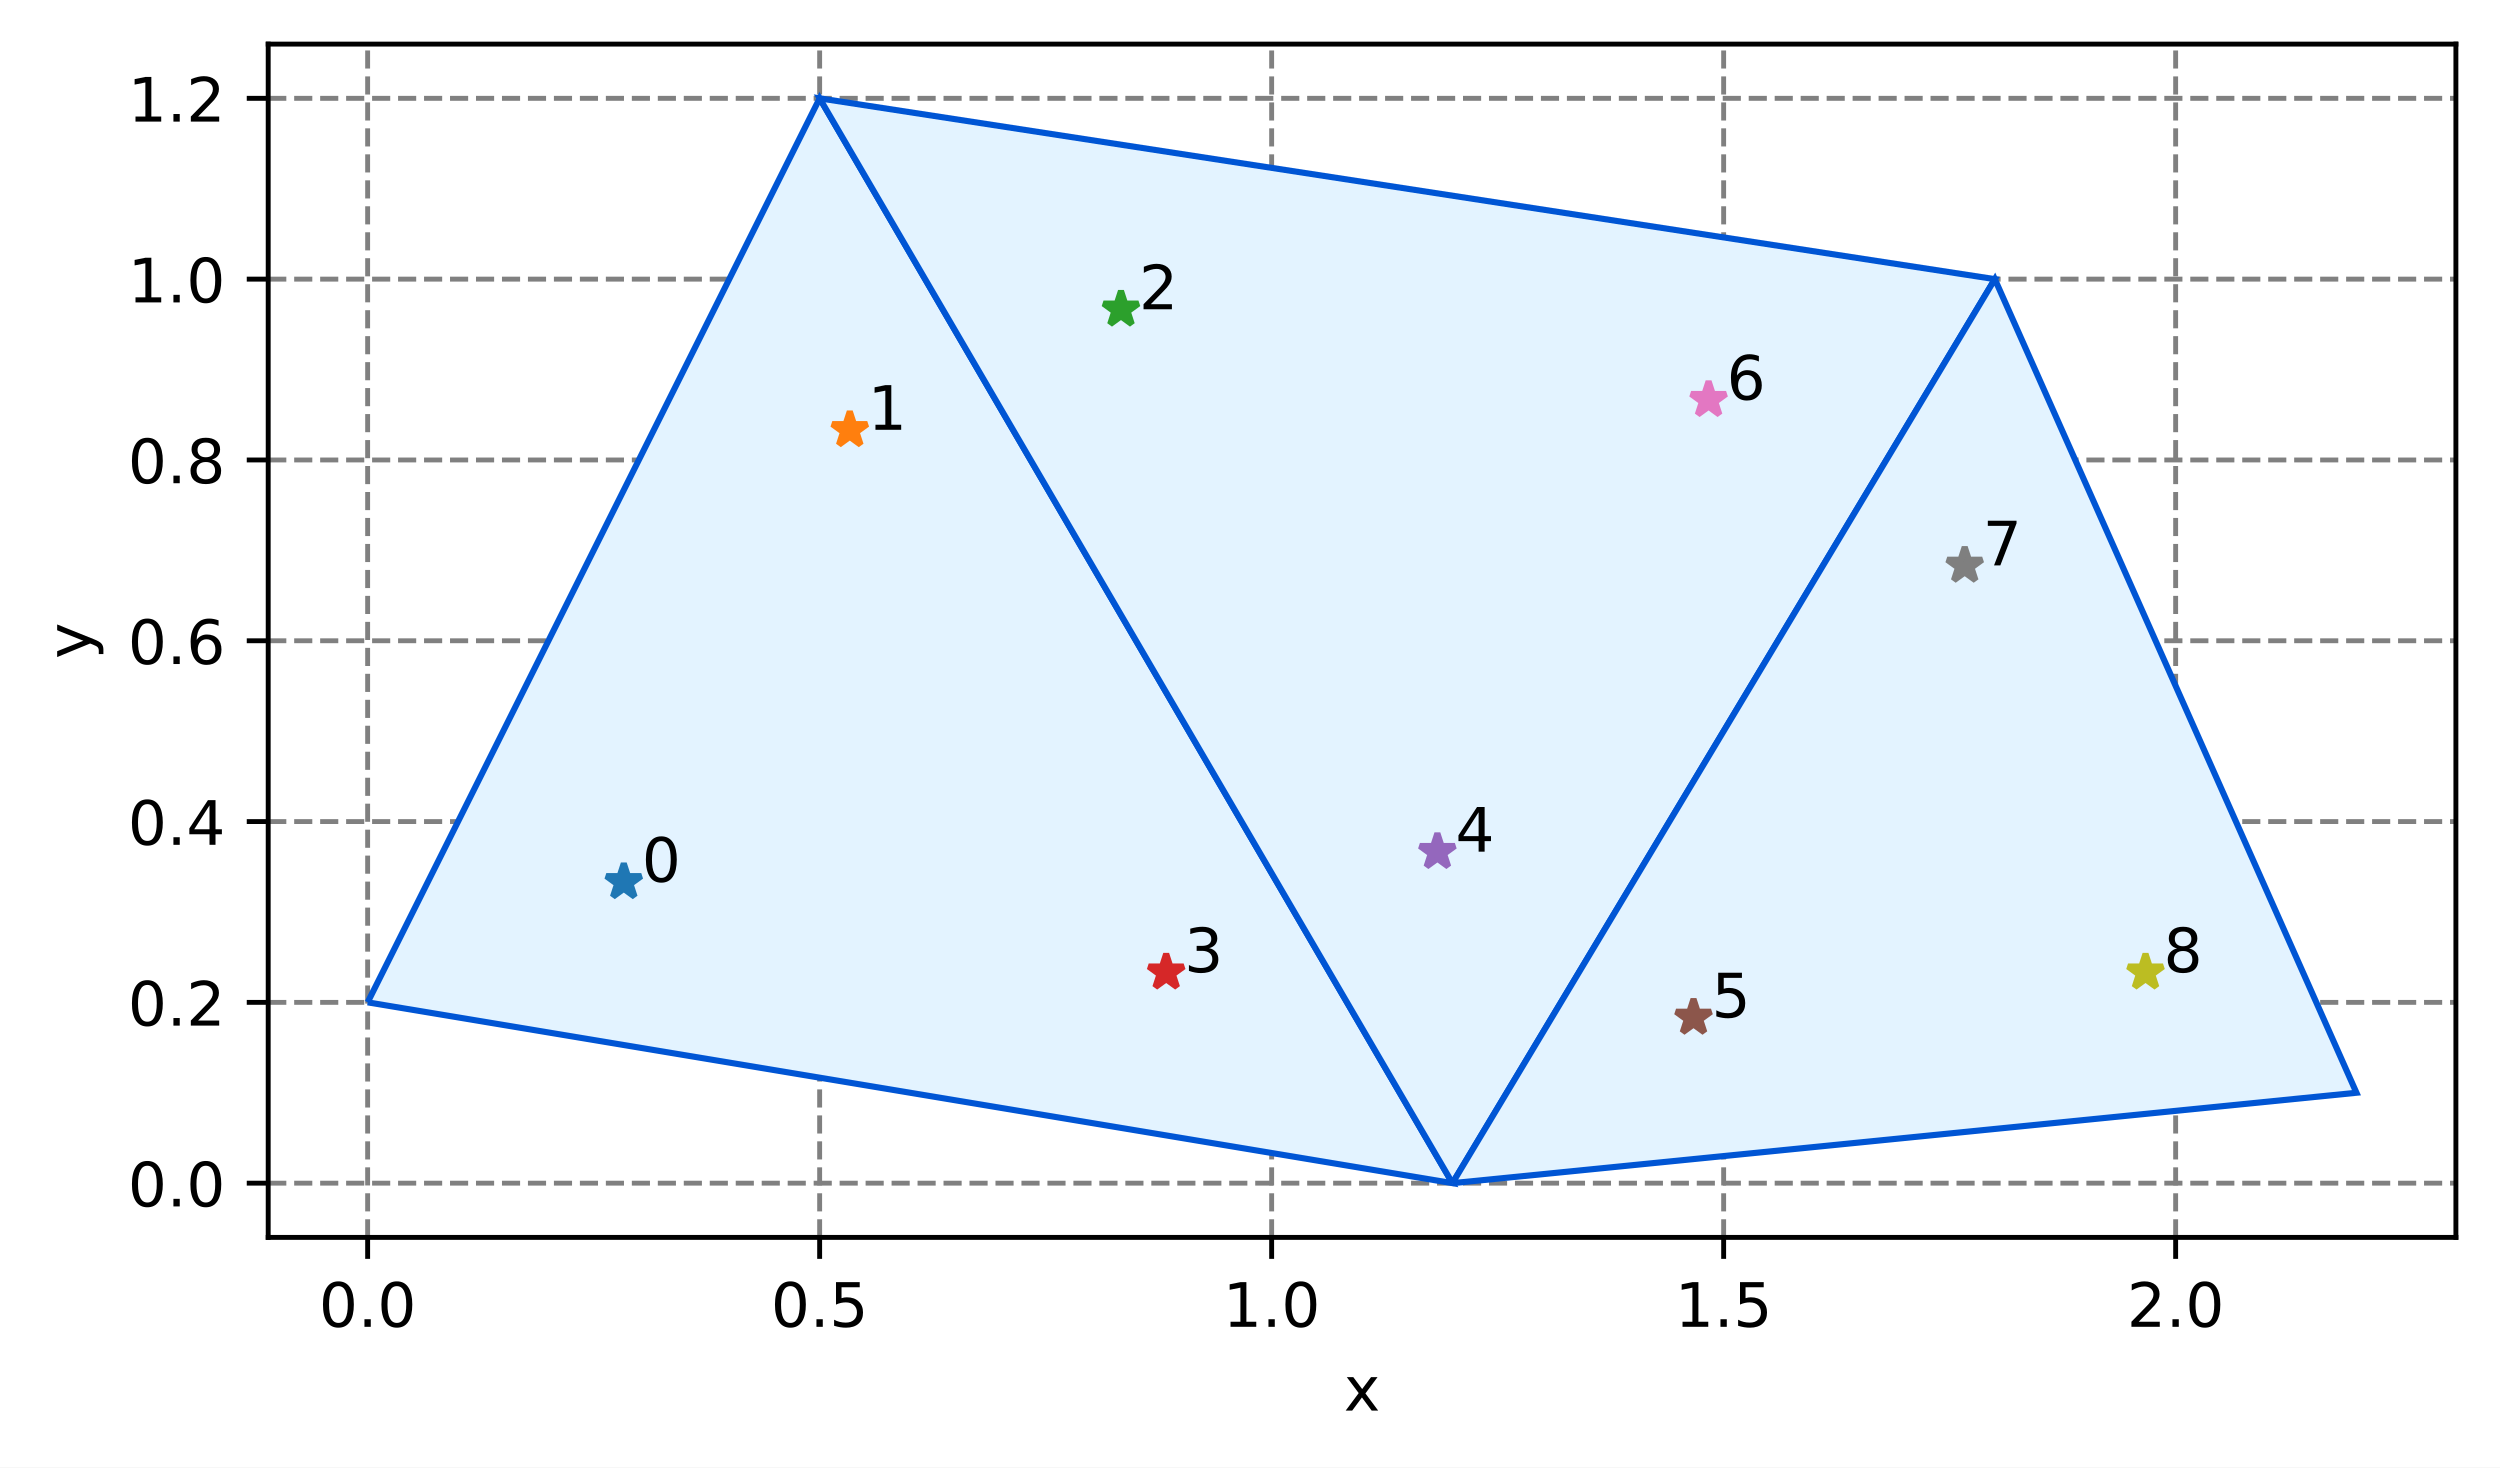
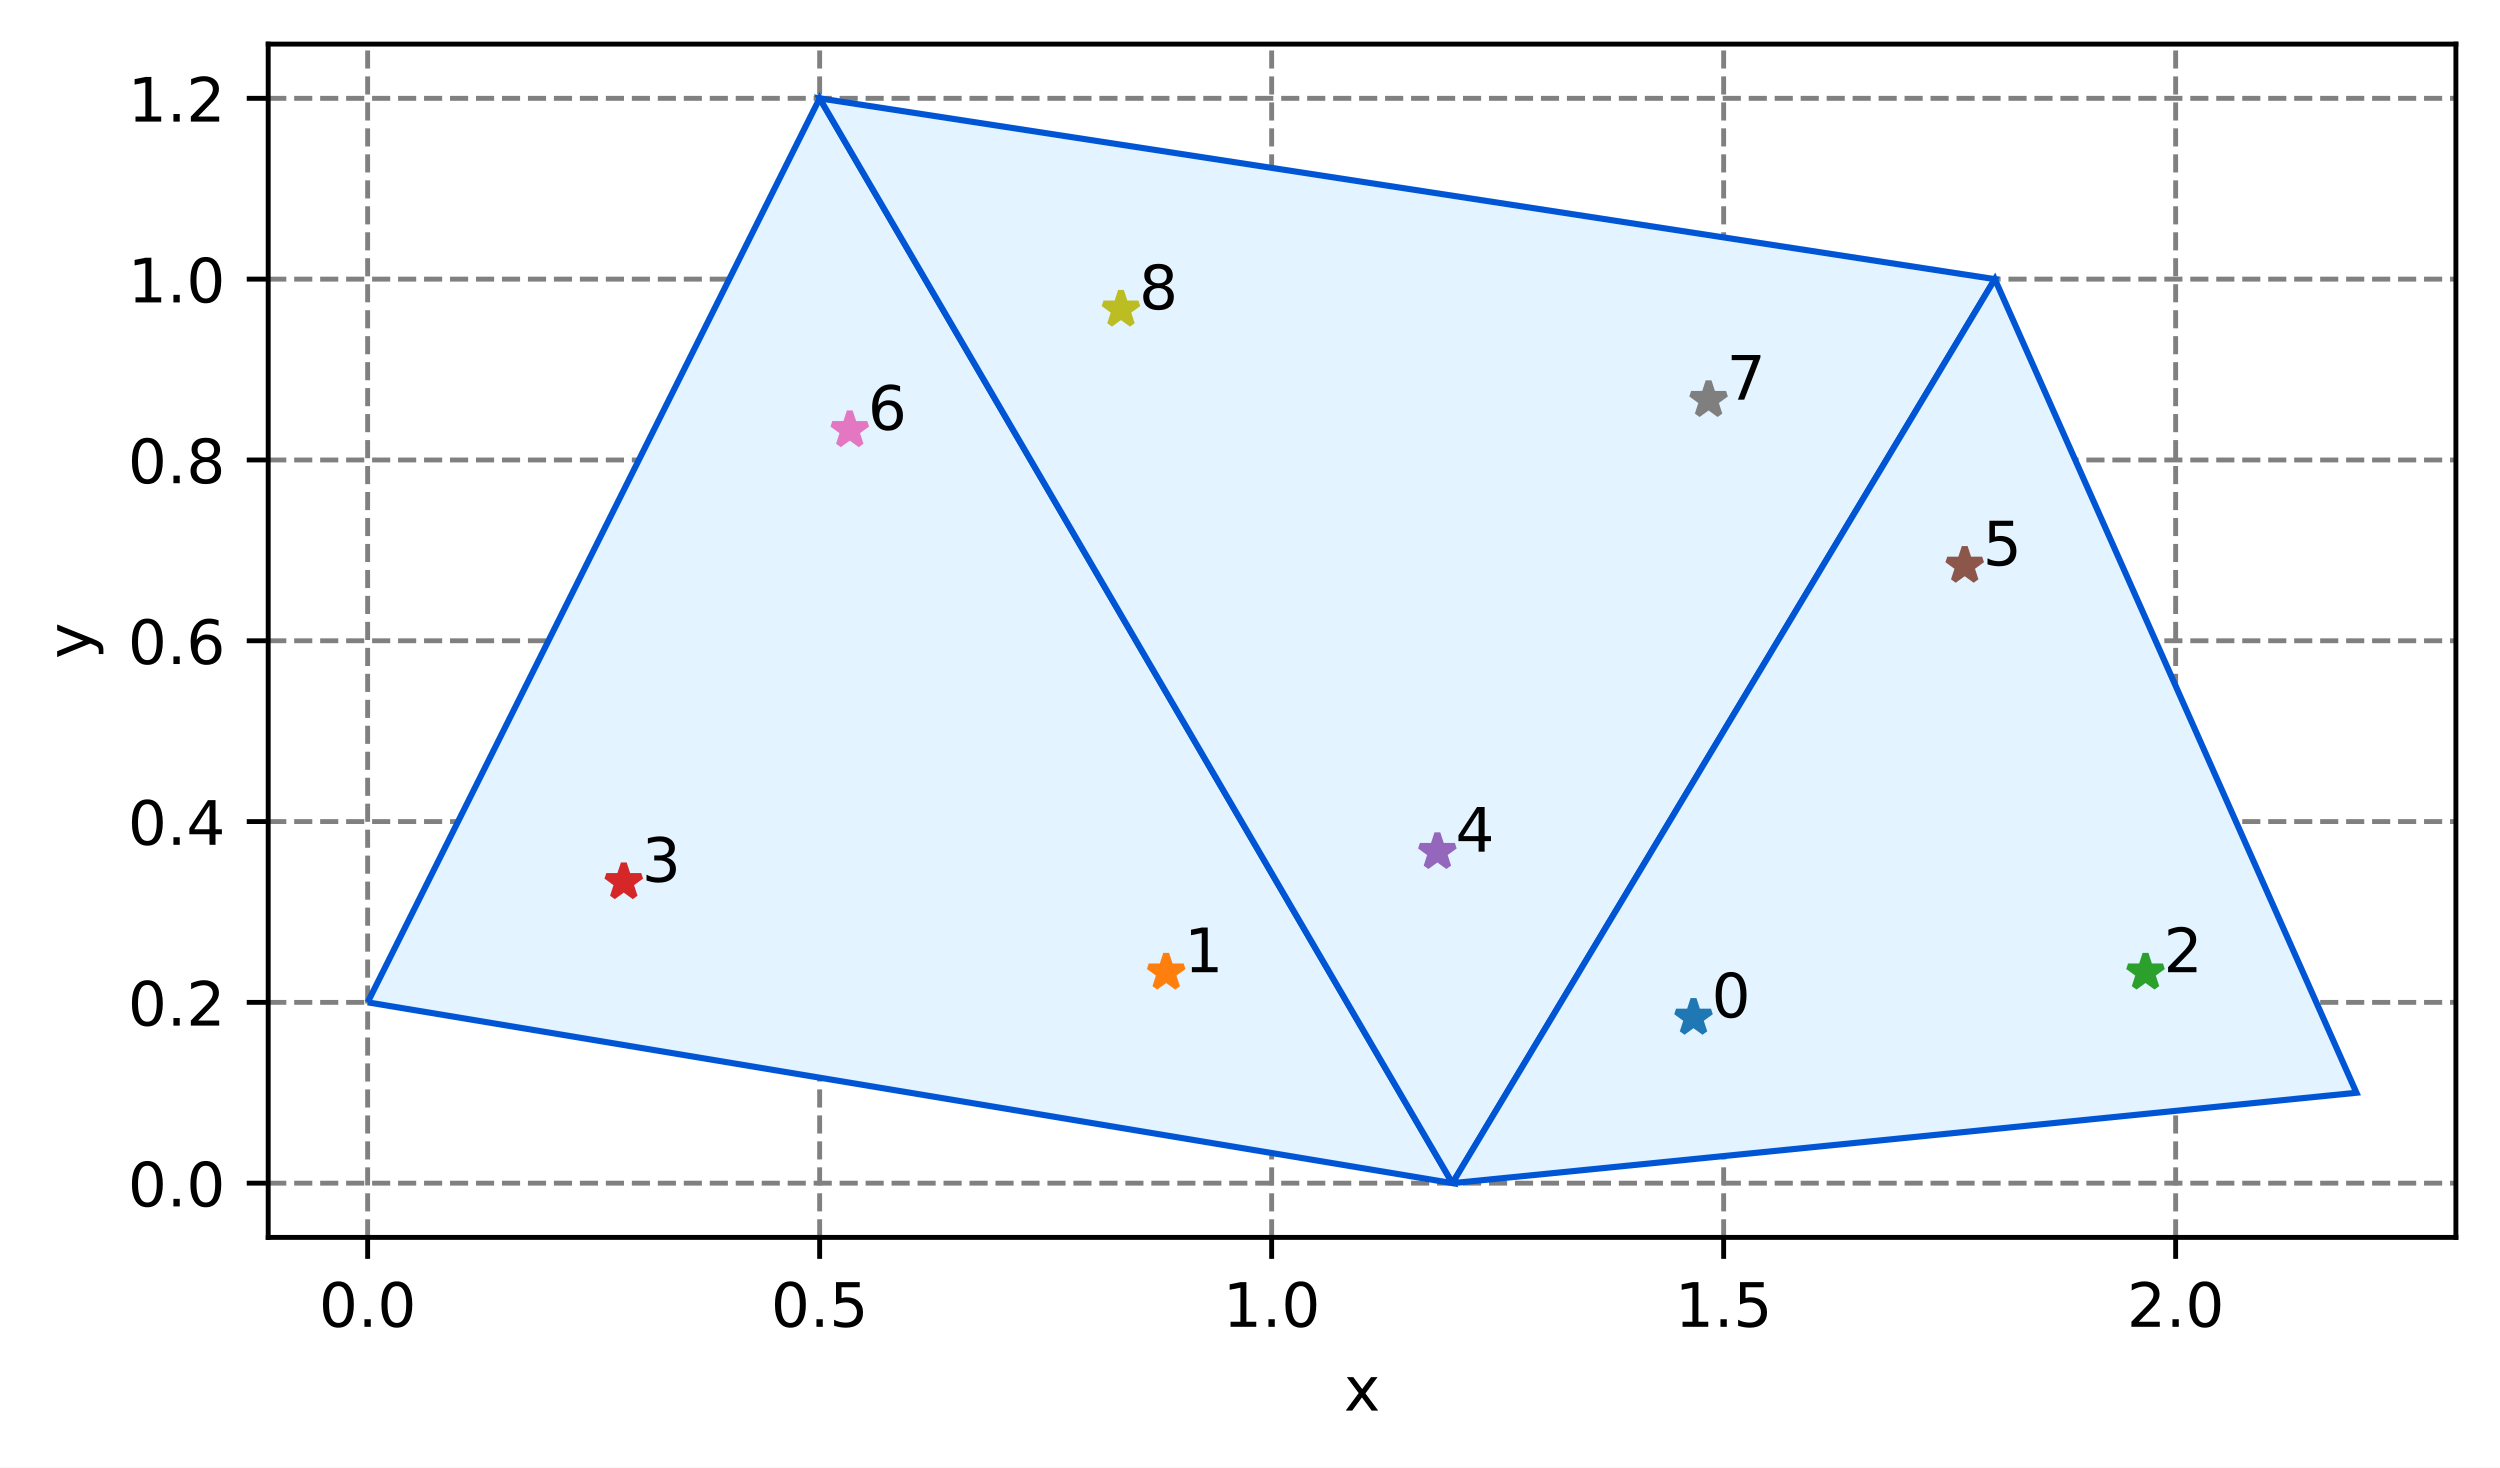
<svg xmlns="http://www.w3.org/2000/svg" xmlns:xlink="http://www.w3.org/1999/xlink" width="408.101pt" height="239.549pt" viewBox="0 0 408.101 239.549" version="1.1">
  <defs>
    <style type="text/css">*{stroke-linejoin: round; stroke-linecap: butt}</style>
  </defs>
  <g id="figure_1">
    <g id="patch_1">
      <path d="M 0 239.549  L 408.101 239.549  L 408.101 0  L 0 0  z " style="fill: #ffffff" />
    </g>
    <g id="axes_1">
      <g id="patch_2">
        <path d="M 43.781 201.993  L 400.901 201.993  L 400.901 7.2  L 43.781 7.2  z " style="fill: #ffffff" />
      </g>
      <g id="matplotlib.axis_1">
        <g id="xtick_1">
          <g id="line2d_1">
-             <path d="M 60.014 201.993  L 60.014 7.2  " clip-path="url(#pf06b0634c6)" style="fill: none; stroke-dasharray: 2.96,1.28; stroke-dashoffset: 0; stroke: #808080; stroke-width: 0.8" />
+             <path d="M 60.014 201.993  L 60.014 7.2  " clip-path="url(#p1a9b3d3d11)" style="fill: none; stroke-dasharray: 2.96,1.28; stroke-dashoffset: 0; stroke: #808080; stroke-width: 0.8" />
          </g>
          <g id="line2d_2">
            <defs>
-               <path id="m0a8b32cfb1" d="M 0 0  L 0 3.5  " style="stroke: #000000; stroke-width: 0.8" />
+               <path id="me53cd1e870" d="M 0 0  L 0 3.5  " style="stroke: #000000; stroke-width: 0.8" />
            </defs>
            <g>
-               <use xlink:href="#m0a8b32cfb1" x="60.014" y="201.993" style="stroke: #000000; stroke-width: 0.8" />
+               <use xlink:href="#me53cd1e870" x="60.014" y="201.993" style="stroke: #000000; stroke-width: 0.8" />
            </g>
          </g>
          <g id="text_1">
            <g transform="translate(52.06242 216.5912) scale(0.1 -0.1)">
              <defs>
                <path id="DejaVuSans-30" d="M 2034 4250  Q 1547 4250 1301 3770  Q 1056 3291 1056 2328  Q 1056 1369 1301 889  Q 1547 409 2034 409  Q 2525 409 2770 889  Q 3016 1369 3016 2328  Q 3016 3291 2770 3770  Q 2525 4250 2034 4250  z M 2034 4750  Q 2819 4750 3233 4129  Q 3647 3509 3647 2328  Q 3647 1150 3233 529  Q 2819 -91 2034 -91  Q 1250 -91 836 529  Q 422 1150 422 2328  Q 422 3509 836 4129  Q 1250 4750 2034 4750  z " transform="scale(0.015625)" />
                <path id="DejaVuSans-2e" d="M 684 794  L 1344 794  L 1344 0  L 684 0  L 684 794  z " transform="scale(0.015625)" />
              </defs>
              <use xlink:href="#DejaVuSans-30" />
              <use xlink:href="#DejaVuSans-2e" x="63.623" />
              <use xlink:href="#DejaVuSans-30" x="95.41" />
            </g>
          </g>
        </g>
        <g id="xtick_2">
          <g id="line2d_3">
-             <path d="M 133.799 201.993  L 133.799 7.2  " clip-path="url(#pf06b0634c6)" style="fill: none; stroke-dasharray: 2.96,1.28; stroke-dashoffset: 0; stroke: #808080; stroke-width: 0.8" />
+             <path d="M 133.799 201.993  L 133.799 7.2  " clip-path="url(#p1a9b3d3d11)" style="fill: none; stroke-dasharray: 2.96,1.28; stroke-dashoffset: 0; stroke: #808080; stroke-width: 0.8" />
          </g>
          <g id="line2d_4">
            <g>
-               <use xlink:href="#m0a8b32cfb1" x="133.799" y="201.993" style="stroke: #000000; stroke-width: 0.8" />
+               <use xlink:href="#me53cd1e870" x="133.799" y="201.993" style="stroke: #000000; stroke-width: 0.8" />
            </g>
          </g>
          <g id="text_2">
            <g transform="translate(125.8475 216.5912) scale(0.1 -0.1)">
              <defs>
                <path id="DejaVuSans-35" d="M 691 4666  L 3169 4666  L 3169 4134  L 1269 4134  L 1269 2991  Q 1406 3038 1543 3061  Q 1681 3084 1819 3084  Q 2600 3084 3056 2656  Q 3513 2228 3513 1497  Q 3513 744 3044 326  Q 2575 -91 1722 -91  Q 1428 -91 1123 -41  Q 819 9 494 109  L 494 744  Q 775 591 1075 516  Q 1375 441 1709 441  Q 2250 441 2565 725  Q 2881 1009 2881 1497  Q 2881 1984 2565 2268  Q 2250 2553 1709 2553  Q 1456 2553 1204 2497  Q 953 2441 691 2322  L 691 4666  z " transform="scale(0.015625)" />
              </defs>
              <use xlink:href="#DejaVuSans-30" />
              <use xlink:href="#DejaVuSans-2e" x="63.623" />
              <use xlink:href="#DejaVuSans-35" x="95.41" />
            </g>
          </g>
        </g>
        <g id="xtick_3">
          <g id="line2d_5">
-             <path d="M 207.584 201.993  L 207.584 7.2  " clip-path="url(#pf06b0634c6)" style="fill: none; stroke-dasharray: 2.96,1.28; stroke-dashoffset: 0; stroke: #808080; stroke-width: 0.8" />
+             <path d="M 207.584 201.993  L 207.584 7.2  " clip-path="url(#p1a9b3d3d11)" style="fill: none; stroke-dasharray: 2.96,1.28; stroke-dashoffset: 0; stroke: #808080; stroke-width: 0.8" />
          </g>
          <g id="line2d_6">
            <g>
-               <use xlink:href="#m0a8b32cfb1" x="207.584" y="201.993" style="stroke: #000000; stroke-width: 0.8" />
+               <use xlink:href="#me53cd1e870" x="207.584" y="201.993" style="stroke: #000000; stroke-width: 0.8" />
            </g>
          </g>
          <g id="text_3">
            <g transform="translate(199.6327 216.5912) scale(0.1 -0.1)">
              <defs>
                <path id="DejaVuSans-31" d="M 794 531  L 1825 531  L 1825 4091  L 703 3866  L 703 4441  L 1819 4666  L 2450 4666  L 2450 531  L 3481 531  L 3481 0  L 794 0  L 794 531  z " transform="scale(0.015625)" />
              </defs>
              <use xlink:href="#DejaVuSans-31" />
              <use xlink:href="#DejaVuSans-2e" x="63.623" />
              <use xlink:href="#DejaVuSans-30" x="95.41" />
            </g>
          </g>
        </g>
        <g id="xtick_4">
          <g id="line2d_7">
-             <path d="M 281.369 201.993  L 281.369 7.2  " clip-path="url(#pf06b0634c6)" style="fill: none; stroke-dasharray: 2.96,1.28; stroke-dashoffset: 0; stroke: #808080; stroke-width: 0.8" />
+             <path d="M 281.369 201.993  L 281.369 7.2  " clip-path="url(#p1a9b3d3d11)" style="fill: none; stroke-dasharray: 2.96,1.28; stroke-dashoffset: 0; stroke: #808080; stroke-width: 0.8" />
          </g>
          <g id="line2d_8">
            <g>
-               <use xlink:href="#m0a8b32cfb1" x="281.369" y="201.993" style="stroke: #000000; stroke-width: 0.8" />
+               <use xlink:href="#me53cd1e870" x="281.369" y="201.993" style="stroke: #000000; stroke-width: 0.8" />
            </g>
          </g>
          <g id="text_4">
            <g transform="translate(273.4178 216.5912) scale(0.1 -0.1)">
              <use xlink:href="#DejaVuSans-31" />
              <use xlink:href="#DejaVuSans-2e" x="63.623" />
              <use xlink:href="#DejaVuSans-35" x="95.41" />
            </g>
          </g>
        </g>
        <g id="xtick_5">
          <g id="line2d_9">
-             <path d="M 355.154 201.993  L 355.154 7.2  " clip-path="url(#pf06b0634c6)" style="fill: none; stroke-dasharray: 2.96,1.28; stroke-dashoffset: 0; stroke: #808080; stroke-width: 0.8" />
+             <path d="M 355.154 201.993  L 355.154 7.2  " clip-path="url(#p1a9b3d3d11)" style="fill: none; stroke-dasharray: 2.96,1.28; stroke-dashoffset: 0; stroke: #808080; stroke-width: 0.8" />
          </g>
          <g id="line2d_10">
            <g>
-               <use xlink:href="#m0a8b32cfb1" x="355.154" y="201.993" style="stroke: #000000; stroke-width: 0.8" />
+               <use xlink:href="#me53cd1e870" x="355.154" y="201.993" style="stroke: #000000; stroke-width: 0.8" />
            </g>
          </g>
          <g id="text_5">
            <g transform="translate(347.2029 216.5912) scale(0.1 -0.1)">
              <defs>
                <path id="DejaVuSans-32" d="M 1228 531  L 3431 531  L 3431 0  L 469 0  L 469 531  Q 828 903 1448 1529  Q 2069 2156 2228 2338  Q 2531 2678 2651 2914  Q 2772 3150 2772 3378  Q 2772 3750 2511 3984  Q 2250 4219 1831 4219  Q 1534 4219 1204 4116  Q 875 4013 500 3803  L 500 4441  Q 881 4594 1212 4672  Q 1544 4750 1819 4750  Q 2544 4750 2975 4387  Q 3406 4025 3406 3419  Q 3406 3131 3298 2873  Q 3191 2616 2906 2266  Q 2828 2175 2409 1742  Q 1991 1309 1228 531  z " transform="scale(0.015625)" />
              </defs>
              <use xlink:href="#DejaVuSans-32" />
              <use xlink:href="#DejaVuSans-2e" x="63.623" />
              <use xlink:href="#DejaVuSans-30" x="95.41" />
            </g>
          </g>
        </g>
        <g id="text_6">
          <g transform="translate(219.3819 230.2693) scale(0.1 -0.1)">
            <defs>
              <path id="DejaVuSans-78" d="M 3513 3500  L 2247 1797  L 3578 0  L 2900 0  L 1881 1375  L 863 0  L 184 0  L 1544 1831  L 300 3500  L 978 3500  L 1906 2253  L 2834 3500  L 3513 3500  z " transform="scale(0.015625)" />
            </defs>
            <use xlink:href="#DejaVuSans-78" />
          </g>
        </g>
      </g>
      <g id="matplotlib.axis_2">
        <g id="ytick_1">
          <g id="line2d_11">
-             <path d="M 43.781 193.139  L 400.901 193.139  " clip-path="url(#pf06b0634c6)" style="fill: none; stroke-dasharray: 2.96,1.28; stroke-dashoffset: 0; stroke: #808080; stroke-width: 0.8" />
+             <path d="M 43.781 193.139  L 400.901 193.139  " clip-path="url(#p1a9b3d3d11)" style="fill: none; stroke-dasharray: 2.96,1.28; stroke-dashoffset: 0; stroke: #808080; stroke-width: 0.8" />
          </g>
          <g id="line2d_12">
            <defs>
-               <path id="mb363da04db" d="M 0 0  L -3.5 0  " style="stroke: #000000; stroke-width: 0.8" />
+               <path id="md2c1372db0" d="M 0 0  L -3.5 0  " style="stroke: #000000; stroke-width: 0.8" />
            </defs>
            <g>
-               <use xlink:href="#mb363da04db" x="43.781" y="193.139" style="stroke: #000000; stroke-width: 0.8" />
+               <use xlink:href="#md2c1372db0" x="43.781" y="193.139" style="stroke: #000000; stroke-width: 0.8" />
            </g>
          </g>
          <g id="text_7">
            <g transform="translate(20.87813 196.9377) scale(0.1 -0.1)">
              <use xlink:href="#DejaVuSans-30" />
              <use xlink:href="#DejaVuSans-2e" x="63.623" />
              <use xlink:href="#DejaVuSans-30" x="95.41" />
            </g>
          </g>
        </g>
        <g id="ytick_2">
          <g id="line2d_13">
-             <path d="M 43.781 163.624  L 400.901 163.624  " clip-path="url(#pf06b0634c6)" style="fill: none; stroke-dasharray: 2.96,1.28; stroke-dashoffset: 0; stroke: #808080; stroke-width: 0.8" />
+             <path d="M 43.781 163.624  L 400.901 163.624  " clip-path="url(#p1a9b3d3d11)" style="fill: none; stroke-dasharray: 2.96,1.28; stroke-dashoffset: 0; stroke: #808080; stroke-width: 0.8" />
          </g>
          <g id="line2d_14">
            <g>
-               <use xlink:href="#mb363da04db" x="43.781" y="163.624" style="stroke: #000000; stroke-width: 0.8" />
+               <use xlink:href="#md2c1372db0" x="43.781" y="163.624" style="stroke: #000000; stroke-width: 0.8" />
            </g>
          </g>
          <g id="text_8">
            <g transform="translate(20.87813 167.4237) scale(0.1 -0.1)">
              <use xlink:href="#DejaVuSans-30" />
              <use xlink:href="#DejaVuSans-2e" x="63.623" />
              <use xlink:href="#DejaVuSans-32" x="95.41" />
            </g>
          </g>
        </g>
        <g id="ytick_3">
          <g id="line2d_15">
-             <path d="M 43.781 134.11  L 400.901 134.11  " clip-path="url(#pf06b0634c6)" style="fill: none; stroke-dasharray: 2.96,1.28; stroke-dashoffset: 0; stroke: #808080; stroke-width: 0.8" />
+             <path d="M 43.781 134.11  L 400.901 134.11  " clip-path="url(#p1a9b3d3d11)" style="fill: none; stroke-dasharray: 2.96,1.28; stroke-dashoffset: 0; stroke: #808080; stroke-width: 0.8" />
          </g>
          <g id="line2d_16">
            <g>
-               <use xlink:href="#mb363da04db" x="43.781" y="134.11" style="stroke: #000000; stroke-width: 0.8" />
+               <use xlink:href="#md2c1372db0" x="43.781" y="134.11" style="stroke: #000000; stroke-width: 0.8" />
            </g>
          </g>
          <g id="text_9">
            <g transform="translate(20.87813 137.9096) scale(0.1 -0.1)">
              <defs>
                <path id="DejaVuSans-34" d="M 2419 4116  L 825 1625  L 2419 1625  L 2419 4116  z M 2253 4666  L 3047 4666  L 3047 1625  L 3713 1625  L 3713 1100  L 3047 1100  L 3047 0  L 2419 0  L 2419 1100  L 313 1100  L 313 1709  L 2253 4666  z " transform="scale(0.015625)" />
              </defs>
              <use xlink:href="#DejaVuSans-30" />
              <use xlink:href="#DejaVuSans-2e" x="63.623" />
              <use xlink:href="#DejaVuSans-34" x="95.41" />
            </g>
          </g>
        </g>
        <g id="ytick_4">
          <g id="line2d_17">
-             <path d="M 43.781 104.596  L 400.901 104.596  " clip-path="url(#pf06b0634c6)" style="fill: none; stroke-dasharray: 2.96,1.28; stroke-dashoffset: 0; stroke: #808080; stroke-width: 0.8" />
+             <path d="M 43.781 104.596  L 400.901 104.596  " clip-path="url(#p1a9b3d3d11)" style="fill: none; stroke-dasharray: 2.96,1.28; stroke-dashoffset: 0; stroke: #808080; stroke-width: 0.8" />
          </g>
          <g id="line2d_18">
            <g>
-               <use xlink:href="#mb363da04db" x="43.781" y="104.596" style="stroke: #000000; stroke-width: 0.8" />
+               <use xlink:href="#md2c1372db0" x="43.781" y="104.596" style="stroke: #000000; stroke-width: 0.8" />
            </g>
          </g>
          <g id="text_10">
            <g transform="translate(20.87813 108.3956) scale(0.1 -0.1)">
              <defs>
                <path id="DejaVuSans-36" d="M 2113 2584  Q 1688 2584 1439 2293  Q 1191 2003 1191 1497  Q 1191 994 1439 701  Q 1688 409 2113 409  Q 2538 409 2786 701  Q 3034 994 3034 1497  Q 3034 2003 2786 2293  Q 2538 2584 2113 2584  z M 3366 4563  L 3366 3988  Q 3128 4100 2886 4159  Q 2644 4219 2406 4219  Q 1781 4219 1451 3797  Q 1122 3375 1075 2522  Q 1259 2794 1537 2939  Q 1816 3084 2150 3084  Q 2853 3084 3261 2657  Q 3669 2231 3669 1497  Q 3669 778 3244 343  Q 2819 -91 2113 -91  Q 1303 -91 875 529  Q 447 1150 447 2328  Q 447 3434 972 4092  Q 1497 4750 2381 4750  Q 2619 4750 2861 4703  Q 3103 4656 3366 4563  z " transform="scale(0.015625)" />
              </defs>
              <use xlink:href="#DejaVuSans-30" />
              <use xlink:href="#DejaVuSans-2e" x="63.623" />
              <use xlink:href="#DejaVuSans-36" x="95.41" />
            </g>
          </g>
        </g>
        <g id="ytick_5">
          <g id="line2d_19">
-             <path d="M 43.781 75.082  L 400.901 75.082  " clip-path="url(#pf06b0634c6)" style="fill: none; stroke-dasharray: 2.96,1.28; stroke-dashoffset: 0; stroke: #808080; stroke-width: 0.8" />
+             <path d="M 43.781 75.082  L 400.901 75.082  " clip-path="url(#p1a9b3d3d11)" style="fill: none; stroke-dasharray: 2.96,1.28; stroke-dashoffset: 0; stroke: #808080; stroke-width: 0.8" />
          </g>
          <g id="line2d_20">
            <g>
-               <use xlink:href="#mb363da04db" x="43.781" y="75.082" style="stroke: #000000; stroke-width: 0.8" />
+               <use xlink:href="#md2c1372db0" x="43.781" y="75.082" style="stroke: #000000; stroke-width: 0.8" />
            </g>
          </g>
          <g id="text_11">
            <g transform="translate(20.87813 78.88153) scale(0.1 -0.1)">
              <defs>
                <path id="DejaVuSans-38" d="M 2034 2216  Q 1584 2216 1326 1975  Q 1069 1734 1069 1313  Q 1069 891 1326 650  Q 1584 409 2034 409  Q 2484 409 2743 651  Q 3003 894 3003 1313  Q 3003 1734 2745 1975  Q 2488 2216 2034 2216  z M 1403 2484  Q 997 2584 770 2862  Q 544 3141 544 3541  Q 544 4100 942 4425  Q 1341 4750 2034 4750  Q 2731 4750 3128 4425  Q 3525 4100 3525 3541  Q 3525 3141 3298 2862  Q 3072 2584 2669 2484  Q 3125 2378 3379 2068  Q 3634 1759 3634 1313  Q 3634 634 3220 271  Q 2806 -91 2034 -91  Q 1263 -91 848 271  Q 434 634 434 1313  Q 434 1759 690 2068  Q 947 2378 1403 2484  z M 1172 3481  Q 1172 3119 1398 2916  Q 1625 2713 2034 2713  Q 2441 2713 2670 2916  Q 2900 3119 2900 3481  Q 2900 3844 2670 4047  Q 2441 4250 2034 4250  Q 1625 4250 1398 4047  Q 1172 3844 1172 3481  z " transform="scale(0.015625)" />
              </defs>
              <use xlink:href="#DejaVuSans-30" />
              <use xlink:href="#DejaVuSans-2e" x="63.623" />
              <use xlink:href="#DejaVuSans-38" x="95.41" />
            </g>
          </g>
        </g>
        <g id="ytick_6">
          <g id="line2d_21">
-             <path d="M 43.781 45.568  L 400.901 45.568  " clip-path="url(#pf06b0634c6)" style="fill: none; stroke-dasharray: 2.96,1.28; stroke-dashoffset: 0; stroke: #808080; stroke-width: 0.8" />
+             <path d="M 43.781 45.568  L 400.901 45.568  " clip-path="url(#p1a9b3d3d11)" style="fill: none; stroke-dasharray: 2.96,1.28; stroke-dashoffset: 0; stroke: #808080; stroke-width: 0.8" />
          </g>
          <g id="line2d_22">
            <g>
-               <use xlink:href="#mb363da04db" x="43.781" y="45.568" style="stroke: #000000; stroke-width: 0.8" />
+               <use xlink:href="#md2c1372db0" x="43.781" y="45.568" style="stroke: #000000; stroke-width: 0.8" />
            </g>
          </g>
          <g id="text_12">
            <g transform="translate(20.87813 49.36748) scale(0.1 -0.1)">
              <use xlink:href="#DejaVuSans-31" />
              <use xlink:href="#DejaVuSans-2e" x="63.623" />
              <use xlink:href="#DejaVuSans-30" x="95.41" />
            </g>
          </g>
        </g>
        <g id="ytick_7">
          <g id="line2d_23">
-             <path d="M 43.781 16.054  L 400.901 16.054  " clip-path="url(#pf06b0634c6)" style="fill: none; stroke-dasharray: 2.96,1.28; stroke-dashoffset: 0; stroke: #808080; stroke-width: 0.8" />
+             <path d="M 43.781 16.054  L 400.901 16.054  " clip-path="url(#p1a9b3d3d11)" style="fill: none; stroke-dasharray: 2.96,1.28; stroke-dashoffset: 0; stroke: #808080; stroke-width: 0.8" />
          </g>
          <g id="line2d_24">
            <g>
-               <use xlink:href="#mb363da04db" x="43.781" y="16.054" style="stroke: #000000; stroke-width: 0.8" />
+               <use xlink:href="#md2c1372db0" x="43.781" y="16.054" style="stroke: #000000; stroke-width: 0.8" />
            </g>
          </g>
          <g id="text_13">
            <g transform="translate(20.87813 19.85343) scale(0.1 -0.1)">
              <use xlink:href="#DejaVuSans-31" />
              <use xlink:href="#DejaVuSans-2e" x="63.623" />
              <use xlink:href="#DejaVuSans-32" x="95.41" />
            </g>
          </g>
        </g>
        <g id="text_14">
          <g transform="translate(14.79844 107.5557) rotate(-90) scale(0.1 -0.1)">
            <defs>
              <path id="DejaVuSans-79" d="M 2059 -325  Q 1816 -950 1584 -1140  Q 1353 -1331 966 -1331  L 506 -1331  L 506 -850  L 844 -850  Q 1081 -850 1212 -737  Q 1344 -625 1503 -206  L 1606 56  L 191 3500  L 800 3500  L 1894 763  L 2988 3500  L 3597 3500  L 2059 -325  z " transform="scale(0.015625)" />
            </defs>
            <use xlink:href="#DejaVuSans-79" />
          </g>
        </g>
      </g>
      <g id="patch_3">
        <path d="M 60.014 163.624  L 237.098 193.139  L 133.799 16.054  L 60.014 163.624  " style="fill: #e3f3ff; stroke: #0055d4; stroke-linejoin: miter" />
      </g>
      <g id="patch_4">
        <path d="M 237.098 193.139  L 325.64 45.568  L 133.799 16.054  L 237.098 193.139  " style="fill: #e3f3ff; stroke: #0055d4; stroke-linejoin: miter" />
      </g>
      <g id="patch_5">
        <path d="M 237.098 193.139  L 384.669 178.381  L 325.64 45.568  L 237.098 193.139  " style="fill: #e3f3ff; stroke: #0055d4; stroke-linejoin: miter" />
      </g>
      <g id="line2d_25">
        <defs>
-           <path id="m4b1ab82bd9" d="M 0 -3  L -0.674 -0.927  L -2.853 -0.927  L -1.09 0.354  L -1.763 2.427  L -0 1.146  L 1.763 2.427  L 1.09 0.354  L 2.853 -0.927  L 0.674 -0.927  z " style="stroke: #1f77b4; stroke-linejoin: bevel" />
-         </defs>
-         <g clip-path="url(#pf06b0634c6)">
-           <use xlink:href="#m4b1ab82bd9" x="101.826" y="143.948" style="fill: #1f77b4; stroke: #1f77b4; stroke-linejoin: bevel" />
+           <path id="m962346e92d" d="M 0 -3  L -0.674 -0.927  L -2.853 -0.927  L -1.09 0.354  L -1.763 2.427  L -0 1.146  L 1.763 2.427  L 1.09 0.354  L 2.853 -0.927  L 0.674 -0.927  z " style="stroke: #1f77b4; stroke-linejoin: bevel" />
+         </defs>
+         <g clip-path="url(#p1a9b3d3d11)">
+           <use xlink:href="#m962346e92d" x="276.45" y="166.084" style="fill: #1f77b4; stroke: #1f77b4; stroke-linejoin: bevel" />
        </g>
      </g>
      <g id="line2d_26">
        <defs>
-           <path id="m82f2fc6b73" d="M 0 -3  L -0.674 -0.927  L -2.853 -0.927  L -1.09 0.354  L -1.763 2.427  L -0 1.146  L 1.763 2.427  L 1.09 0.354  L 2.853 -0.927  L 0.674 -0.927  z " style="stroke: #ff7f0e; stroke-linejoin: bevel" />
-         </defs>
-         <g clip-path="url(#pf06b0634c6)">
-           <use xlink:href="#m82f2fc6b73" x="138.718" y="70.163" style="fill: #ff7f0e; stroke: #ff7f0e; stroke-linejoin: bevel" />
+           <path id="mec7dfd8a7b" d="M 0 -3  L -0.674 -0.927  L -2.853 -0.927  L -1.09 0.354  L -1.763 2.427  L -0 1.146  L 1.763 2.427  L 1.09 0.354  L 2.853 -0.927  L 0.674 -0.927  z " style="stroke: #ff7f0e; stroke-linejoin: bevel" />
+         </defs>
+         <g clip-path="url(#p1a9b3d3d11)">
+           <use xlink:href="#mec7dfd8a7b" x="190.368" y="158.705" style="fill: #ff7f0e; stroke: #ff7f0e; stroke-linejoin: bevel" />
        </g>
      </g>
      <g id="line2d_27">
        <defs>
-           <path id="md18e3e9dc1" d="M 0 -3  L -0.674 -0.927  L -2.853 -0.927  L -1.09 0.354  L -1.763 2.427  L -0 1.146  L 1.763 2.427  L 1.09 0.354  L 2.853 -0.927  L 0.674 -0.927  z " style="stroke: #2ca02c; stroke-linejoin: bevel" />
-         </defs>
-         <g clip-path="url(#pf06b0634c6)">
-           <use xlink:href="#md18e3e9dc1" x="182.989" y="50.487" style="fill: #2ca02c; stroke: #2ca02c; stroke-linejoin: bevel" />
+           <path id="m19426b7ceb" d="M 0 -3  L -0.674 -0.927  L -2.853 -0.927  L -1.09 0.354  L -1.763 2.427  L -0 1.146  L 1.763 2.427  L 1.09 0.354  L 2.853 -0.927  L 0.674 -0.927  z " style="stroke: #2ca02c; stroke-linejoin: bevel" />
+         </defs>
+         <g clip-path="url(#p1a9b3d3d11)">
+           <use xlink:href="#m19426b7ceb" x="350.235" y="158.705" style="fill: #2ca02c; stroke: #2ca02c; stroke-linejoin: bevel" />
        </g>
      </g>
      <g id="line2d_28">
        <defs>
-           <path id="me68f6eb2dd" d="M 0 -3  L -0.674 -0.927  L -2.853 -0.927  L -1.09 0.354  L -1.763 2.427  L -0 1.146  L 1.763 2.427  L 1.09 0.354  L 2.853 -0.927  L 0.674 -0.927  z " style="stroke: #d62728; stroke-linejoin: bevel" />
-         </defs>
-         <g clip-path="url(#pf06b0634c6)">
-           <use xlink:href="#me68f6eb2dd" x="190.368" y="158.705" style="fill: #d62728; stroke: #d62728; stroke-linejoin: bevel" />
+           <path id="maf2a3f0fa3" d="M 0 -3  L -0.674 -0.927  L -2.853 -0.927  L -1.09 0.354  L -1.763 2.427  L -0 1.146  L 1.763 2.427  L 1.09 0.354  L 2.853 -0.927  L 0.674 -0.927  z " style="stroke: #d62728; stroke-linejoin: bevel" />
+         </defs>
+         <g clip-path="url(#p1a9b3d3d11)">
+           <use xlink:href="#maf2a3f0fa3" x="101.826" y="143.948" style="fill: #d62728; stroke: #d62728; stroke-linejoin: bevel" />
        </g>
      </g>
      <g id="line2d_29">
        <defs>
-           <path id="m1332d17e93" d="M 0 -3  L -0.674 -0.927  L -2.853 -0.927  L -1.09 0.354  L -1.763 2.427  L -0 1.146  L 1.763 2.427  L 1.09 0.354  L 2.853 -0.927  L 0.674 -0.927  z " style="stroke: #9467bd; stroke-linejoin: bevel" />
-         </defs>
-         <g clip-path="url(#pf06b0634c6)">
-           <use xlink:href="#m1332d17e93" x="234.639" y="139.029" style="fill: #9467bd; stroke: #9467bd; stroke-linejoin: bevel" />
+           <path id="m9d79f955a9" d="M 0 -3  L -0.674 -0.927  L -2.853 -0.927  L -1.09 0.354  L -1.763 2.427  L -0 1.146  L 1.763 2.427  L 1.09 0.354  L 2.853 -0.927  L 0.674 -0.927  z " style="stroke: #9467bd; stroke-linejoin: bevel" />
+         </defs>
+         <g clip-path="url(#p1a9b3d3d11)">
+           <use xlink:href="#m9d79f955a9" x="234.639" y="139.029" style="fill: #9467bd; stroke: #9467bd; stroke-linejoin: bevel" />
        </g>
      </g>
      <g id="line2d_30">
        <defs>
-           <path id="ma3ea538417" d="M 0 -3  L -0.674 -0.927  L -2.853 -0.927  L -1.09 0.354  L -1.763 2.427  L -0 1.146  L 1.763 2.427  L 1.09 0.354  L 2.853 -0.927  L 0.674 -0.927  z " style="stroke: #8c564b; stroke-linejoin: bevel" />
-         </defs>
-         <g clip-path="url(#pf06b0634c6)">
-           <use xlink:href="#ma3ea538417" x="276.45" y="166.084" style="fill: #8c564b; stroke: #8c564b; stroke-linejoin: bevel" />
+           <path id="m74ae3148ef" d="M 0 -3  L -0.674 -0.927  L -2.853 -0.927  L -1.09 0.354  L -1.763 2.427  L -0 1.146  L 1.763 2.427  L 1.09 0.354  L 2.853 -0.927  L 0.674 -0.927  z " style="stroke: #8c564b; stroke-linejoin: bevel" />
+         </defs>
+         <g clip-path="url(#p1a9b3d3d11)">
+           <use xlink:href="#m74ae3148ef" x="320.721" y="92.299" style="fill: #8c564b; stroke: #8c564b; stroke-linejoin: bevel" />
        </g>
      </g>
      <g id="line2d_31">
        <defs>
-           <path id="m1793bca1ee" d="M 0 -3  L -0.674 -0.927  L -2.853 -0.927  L -1.09 0.354  L -1.763 2.427  L -0 1.146  L 1.763 2.427  L 1.09 0.354  L 2.853 -0.927  L 0.674 -0.927  z " style="stroke: #e377c2; stroke-linejoin: bevel" />
-         </defs>
-         <g clip-path="url(#pf06b0634c6)">
-           <use xlink:href="#m1793bca1ee" x="278.91" y="65.244" style="fill: #e377c2; stroke: #e377c2; stroke-linejoin: bevel" />
+           <path id="m43baa3ddca" d="M 0 -3  L -0.674 -0.927  L -2.853 -0.927  L -1.09 0.354  L -1.763 2.427  L -0 1.146  L 1.763 2.427  L 1.09 0.354  L 2.853 -0.927  L 0.674 -0.927  z " style="stroke: #e377c2; stroke-linejoin: bevel" />
+         </defs>
+         <g clip-path="url(#p1a9b3d3d11)">
+           <use xlink:href="#m43baa3ddca" x="138.718" y="70.163" style="fill: #e377c2; stroke: #e377c2; stroke-linejoin: bevel" />
        </g>
      </g>
      <g id="line2d_32">
        <defs>
-           <path id="m22403f3802" d="M 0 -3  L -0.674 -0.927  L -2.853 -0.927  L -1.09 0.354  L -1.763 2.427  L -0 1.146  L 1.763 2.427  L 1.09 0.354  L 2.853 -0.927  L 0.674 -0.927  z " style="stroke: #7f7f7f; stroke-linejoin: bevel" />
-         </defs>
-         <g clip-path="url(#pf06b0634c6)">
-           <use xlink:href="#m22403f3802" x="320.721" y="92.299" style="fill: #7f7f7f; stroke: #7f7f7f; stroke-linejoin: bevel" />
+           <path id="m8eb4c92892" d="M 0 -3  L -0.674 -0.927  L -2.853 -0.927  L -1.09 0.354  L -1.763 2.427  L -0 1.146  L 1.763 2.427  L 1.09 0.354  L 2.853 -0.927  L 0.674 -0.927  z " style="stroke: #7f7f7f; stroke-linejoin: bevel" />
+         </defs>
+         <g clip-path="url(#p1a9b3d3d11)">
+           <use xlink:href="#m8eb4c92892" x="278.91" y="65.244" style="fill: #7f7f7f; stroke: #7f7f7f; stroke-linejoin: bevel" />
        </g>
      </g>
      <g id="line2d_33">
        <defs>
-           <path id="ma7e1a901a4" d="M 0 -3  L -0.674 -0.927  L -2.853 -0.927  L -1.09 0.354  L -1.763 2.427  L -0 1.146  L 1.763 2.427  L 1.09 0.354  L 2.853 -0.927  L 0.674 -0.927  z " style="stroke: #bcbd22; stroke-linejoin: bevel" />
-         </defs>
-         <g clip-path="url(#pf06b0634c6)">
-           <use xlink:href="#ma7e1a901a4" x="350.235" y="158.705" style="fill: #bcbd22; stroke: #bcbd22; stroke-linejoin: bevel" />
+           <path id="m7c2629b55d" d="M 0 -3  L -0.674 -0.927  L -2.853 -0.927  L -1.09 0.354  L -1.763 2.427  L -0 1.146  L 1.763 2.427  L 1.09 0.354  L 2.853 -0.927  L 0.674 -0.927  z " style="stroke: #bcbd22; stroke-linejoin: bevel" />
+         </defs>
+         <g clip-path="url(#p1a9b3d3d11)">
+           <use xlink:href="#m7c2629b55d" x="182.989" y="50.487" style="fill: #bcbd22; stroke: #bcbd22; stroke-linejoin: bevel" />
        </g>
      </g>
      <g id="patch_6">
        <path d="M 43.781 201.993  L 43.781 7.2  " style="fill: none; stroke: #000000; stroke-width: 0.8; stroke-linejoin: miter; stroke-linecap: square" />
      </g>
      <g id="patch_7">
        <path d="M 400.901 201.993  L 400.901 7.2  " style="fill: none; stroke: #000000; stroke-width: 0.8; stroke-linejoin: miter; stroke-linecap: square" />
      </g>
      <g id="patch_8">
        <path d="M 43.781 201.993  L 400.901 201.993  " style="fill: none; stroke: #000000; stroke-width: 0.8; stroke-linejoin: miter; stroke-linecap: square" />
      </g>
      <g id="patch_9">
        <path d="M 43.781 7.2  L 400.901 7.2  " style="fill: none; stroke: #000000; stroke-width: 0.8; stroke-linejoin: miter; stroke-linecap: square" />
      </g>
      <g id="text_15">
+         <g transform="translate(279.4017 166.084) scale(0.1 -0.1)">
+           <use xlink:href="#DejaVuSans-30" />
+         </g>
+       </g>
+       <g id="text_16">
+         <g transform="translate(193.3191 158.7055) scale(0.1 -0.1)">
+           <use xlink:href="#DejaVuSans-31" />
+         </g>
+       </g>
+       <g id="text_17">
+         <g transform="translate(353.1869 158.7055) scale(0.1 -0.1)">
+           <use xlink:href="#DejaVuSans-32" />
+         </g>
+       </g>
+       <g id="text_18">
        <g transform="translate(104.777 143.9484) scale(0.1 -0.1)">
-           <use xlink:href="#DejaVuSans-30" />
-         </g>
-       </g>
-       <g id="text_16">
-         <g transform="translate(141.6695 70.16331) scale(0.1 -0.1)">
-           <use xlink:href="#DejaVuSans-31" />
-         </g>
-       </g>
-       <g id="text_17">
-         <g transform="translate(185.9406 50.48727) scale(0.1 -0.1)">
-           <use xlink:href="#DejaVuSans-32" />
-         </g>
-       </g>
-       <g id="text_18">
-         <g transform="translate(193.3191 158.7055) scale(0.1 -0.1)">
          <defs>
            <path id="DejaVuSans-33" d="M 2597 2516  Q 3050 2419 3304 2112  Q 3559 1806 3559 1356  Q 3559 666 3084 287  Q 2609 -91 1734 -91  Q 1441 -91 1130 -33  Q 819 25 488 141  L 488 750  Q 750 597 1062 519  Q 1375 441 1716 441  Q 2309 441 2620 675  Q 2931 909 2931 1356  Q 2931 1769 2642 2001  Q 2353 2234 1838 2234  L 1294 2234  L 1294 2753  L 1863 2753  Q 2328 2753 2575 2939  Q 2822 3125 2822 3475  Q 2822 3834 2567 4026  Q 2313 4219 1838 4219  Q 1578 4219 1281 4162  Q 984 4106 628 3988  L 628 4550  Q 988 4650 1302 4700  Q 1616 4750 1894 4750  Q 2613 4750 3031 4423  Q 3450 4097 3450 3541  Q 3450 3153 3228 2886  Q 3006 2619 2597 2516  z " transform="scale(0.015625)" />
          </defs>
          <use xlink:href="#DejaVuSans-33" />
        </g>
      </g>
      <g id="text_19">
        <g transform="translate(237.5902 139.0294) scale(0.1 -0.1)">
          <use xlink:href="#DejaVuSans-34" />
        </g>
      </g>
      <g id="text_20">
-         <g transform="translate(279.4017 166.084) scale(0.1 -0.1)">
+         <g transform="translate(323.6728 92.29884) scale(0.1 -0.1)">
          <use xlink:href="#DejaVuSans-35" />
        </g>
      </g>
      <g id="text_21">
+         <g transform="translate(141.6695 70.16331) scale(0.1 -0.1)">
+           <use xlink:href="#DejaVuSans-36" />
+         </g>
+       </g>
+       <g id="text_22">
        <g transform="translate(281.8612 65.2443) scale(0.1 -0.1)">
-           <use xlink:href="#DejaVuSans-36" />
-         </g>
-       </g>
-       <g id="text_22">
-         <g transform="translate(323.6728 92.29884) scale(0.1 -0.1)">
          <defs>
            <path id="DejaVuSans-37" d="M 525 4666  L 3525 4666  L 3525 4397  L 1831 0  L 1172 0  L 2766 4134  L 525 4134  L 525 4666  z " transform="scale(0.015625)" />
          </defs>
          <use xlink:href="#DejaVuSans-37" />
        </g>
      </g>
      <g id="text_23">
-         <g transform="translate(353.1869 158.7055) scale(0.1 -0.1)">
+         <g transform="translate(185.9406 50.48727) scale(0.1 -0.1)">
          <use xlink:href="#DejaVuSans-38" />
        </g>
      </g>
    </g>
  </g>
  <defs>
-     <clipPath id="pf06b0634c6">
+     <clipPath id="p1a9b3d3d11">
      <rect x="43.781" y="7.2" width="357.12" height="194.793" />
    </clipPath>
  </defs>
</svg>
